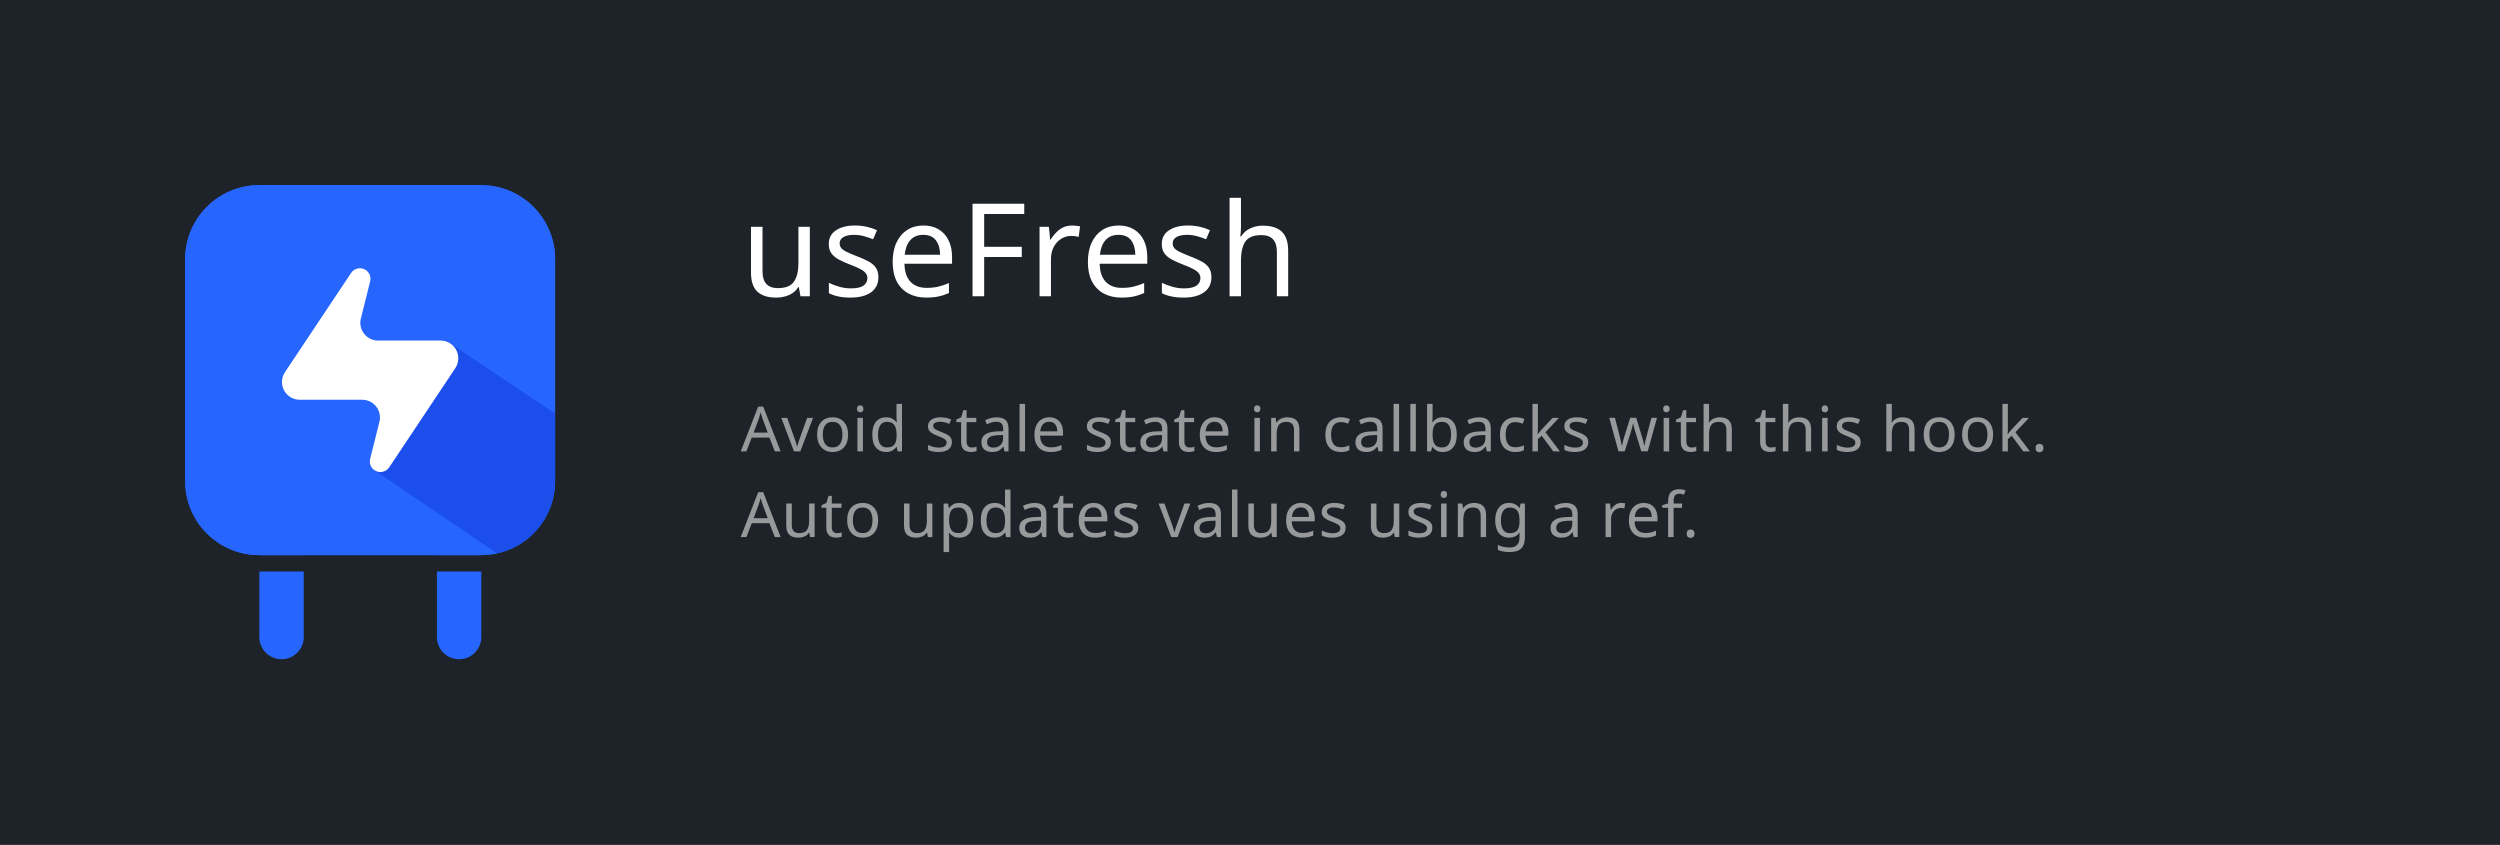
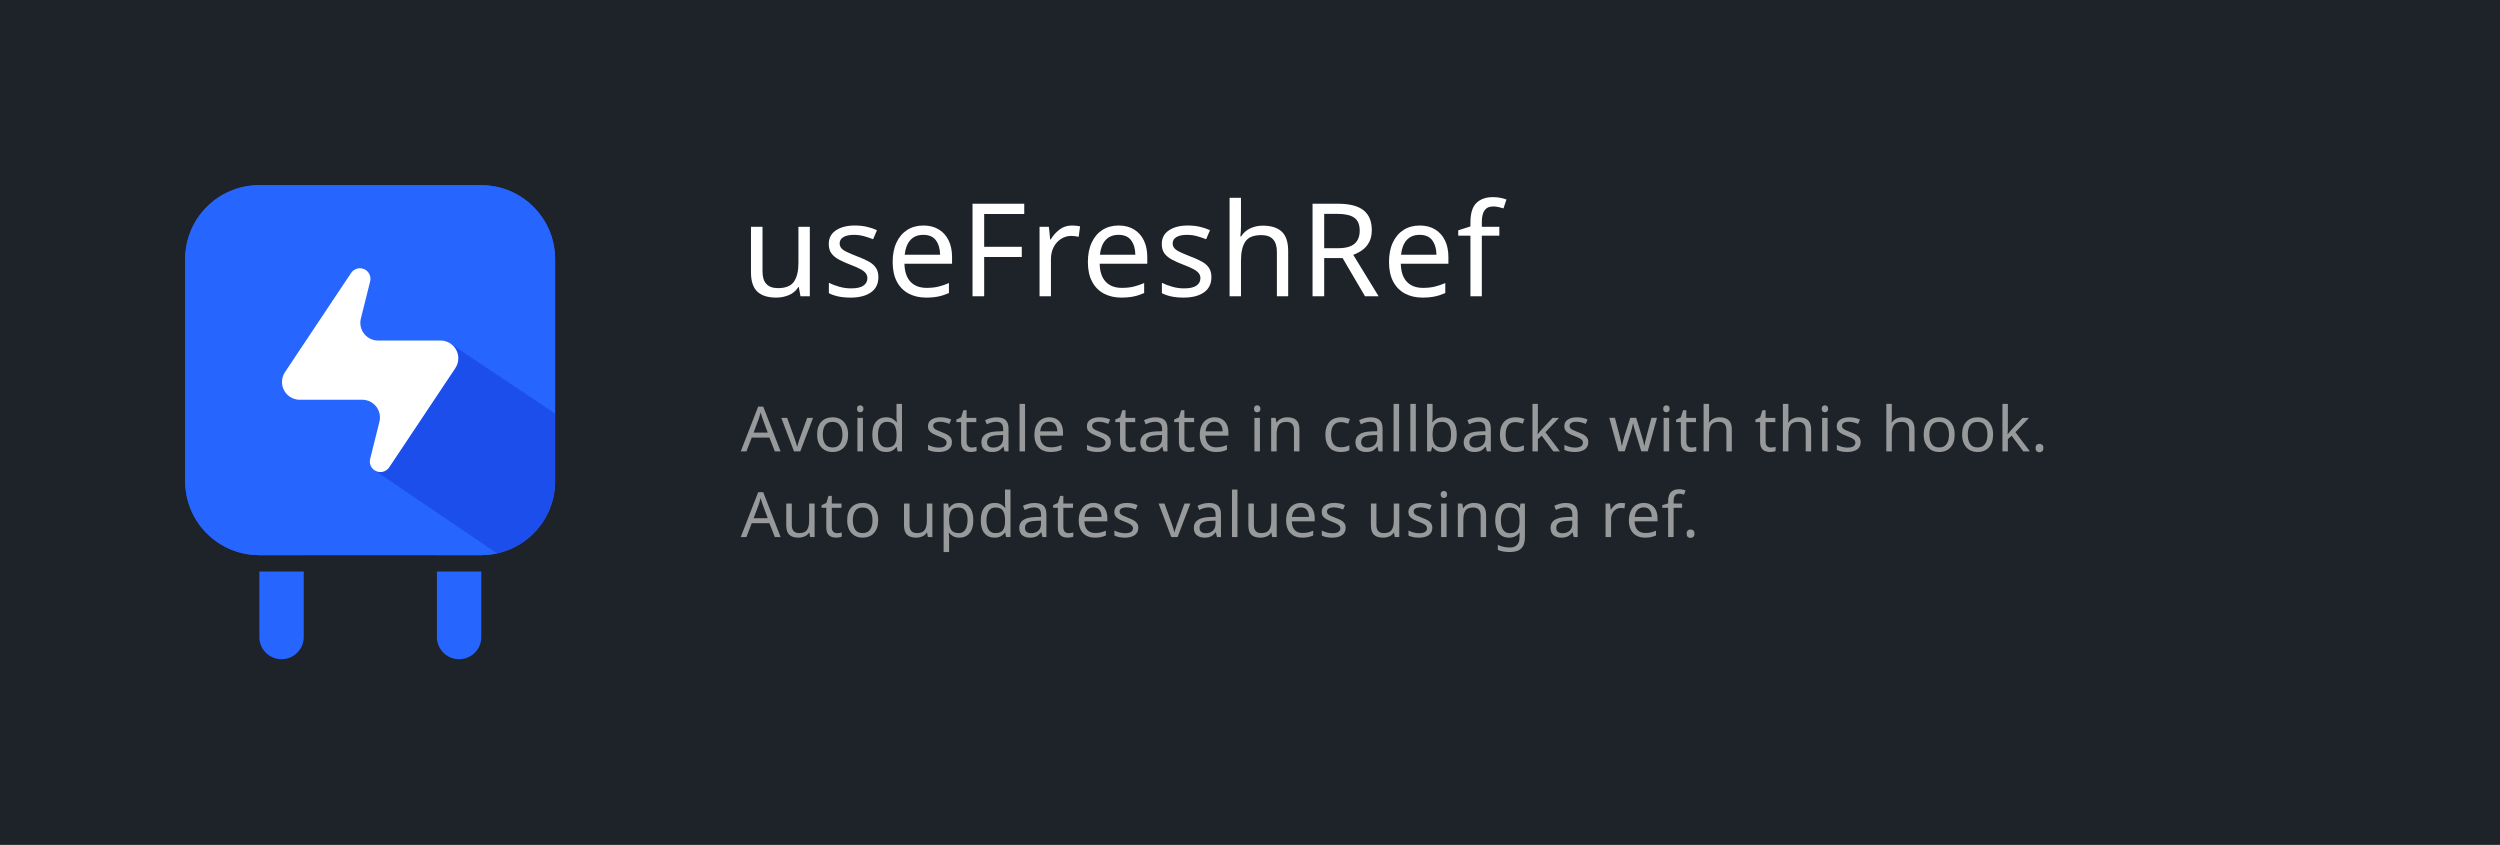
<svg xmlns="http://www.w3.org/2000/svg" xmlns:xlink="http://www.w3.org/1999/xlink" width="1080px" height="365px" viewBox="0 0 1080 365" version="1.1">
  <defs>
    <path d="M31.962,0 L127.846,0 C145.498,0 159.808,14.31 159.808,31.962 L159.808,127.846 C159.808,145.498 145.498,159.808 127.846,159.808 L31.962,159.808 C14.31,159.808 0,145.498 0,127.846 L0,31.962 C0,14.31 14.31,0 31.962,0 Z" id="path-1" />
  </defs>
  <g id="Artboard" stroke="none" stroke-width="1" fill="none" fill-rule="evenodd">
    <rect fill="#FFFFFF" x="0" y="0" width="1080" height="365" />
    <rect id="Rectangle" fill="#1D2329" x="0" y="0" width="1080" height="365" />
    <g id="Final-Icon" transform="translate(80, 80)">
      <path d="M127.925,166.91 L127.926,195.202 C127.926,200.497 123.633,204.79 118.337,204.79 C113.042,204.79 108.749,200.497 108.749,195.202 L108.749,166.91 L127.925,166.91 Z M118.337,127.846 C123.633,127.846 127.926,132.139 127.926,137.434 L127.925,159.807 L108.749,159.807 L108.749,137.434 C108.749,132.139 113.042,127.846 118.337,127.846 Z" id="Shape" fill="#2765FF" fill-rule="nonzero" />
      <path d="M51.218,166.91 L51.218,195.202 C51.218,200.497 46.925,204.79 41.63,204.79 C36.334,204.79 32.041,200.497 32.041,195.202 L32.041,166.91 L51.218,166.91 Z M41.63,127.846 C46.925,127.846 51.218,132.139 51.218,137.434 L51.218,159.807 L32.041,159.807 L32.041,137.434 C32.041,132.139 36.334,127.846 41.63,127.846 Z" id="Shape" fill="#2765FF" fill-rule="nonzero" />
      <path d="M31.962,0 L127.846,0 C145.498,0 159.808,14.31 159.808,31.962 L159.808,127.846 C159.808,145.498 145.498,159.808 127.846,159.808 L31.962,159.808 C14.31,159.808 0,145.498 0,127.846 L0,31.962 C0,14.31 14.31,0 31.962,0 Z" id="Rectangle" fill="#2765FF" fill-rule="nonzero" />
      <g id="Shadow-Mask">
        <g id="Mask" fill="#2765FF" fill-rule="nonzero">
          <path d="M31.962,0 L127.846,0 C145.498,0 159.808,14.31 159.808,31.962 L159.808,127.846 C159.808,145.498 145.498,159.808 127.846,159.808 L31.962,159.808 C14.31,159.808 0,145.498 0,127.846 L0,31.962 C0,14.31 14.31,0 31.962,0 Z" id="path-1" />
        </g>
        <g id="Rectangle-Clipped">
          <mask id="mask-2" fill="white">
            <use xlink:href="#path-1" />
          </mask>
          <g id="path-1" />
          <polygon id="Rectangle" fill="#0036BC" fill-rule="nonzero" opacity="0.284" style="mix-blend-mode: multiply;" mask="url(#mask-2)" points="114.529 68.362 194.957 122.166 159.808 176.084 81.679 123.111 115.032 69.19" />
        </g>
      </g>
      <path d="M76.472,92.688 L49.491,92.688 C45.254,92.688 41.82,89.254 41.82,85.018 C41.82,83.503 42.268,82.023 43.108,80.763 L71.676,37.91 C73.075,35.813 75.909,35.246 78.007,36.644 C79.612,37.714 80.372,39.678 79.904,41.55 L75.894,57.588 C74.867,61.698 77.366,65.863 81.476,66.89 C82.084,67.042 82.709,67.119 83.336,67.119 L110.317,67.119 C114.553,67.119 117.988,70.553 117.988,74.79 C117.988,76.304 117.539,77.785 116.699,79.045 L88.131,121.897 C86.733,123.995 83.898,124.562 81.8,123.163 C80.195,122.093 79.436,120.129 79.904,118.258 L83.913,102.22 C84.941,98.11 82.442,93.945 78.332,92.917 C77.724,92.765 77.099,92.688 76.472,92.688 Z" id="Path-14" fill="#FFFFFF" fill-rule="nonzero" />
    </g>
    <text id="title" font-family="Avenir-Medium, Avenir" font-size="56" font-weight="400" letter-spacing="0.56" fill="#FFFFFF">
-       <tspan x="320" y="128">useFresh</tspan>
+       <tspan x="320" y="128">useFreshRef</tspan>
    </text>
    <text id="description" font-family="AvenirNext-Regular, Avenir Next" font-size="27" font-weight="normal" letter-spacing="0.27" fill="#97999A">
      <tspan x="320" y="195"> Avoid stale state in callbacks with this hook.</tspan>
      <tspan x="320" y="232"> Auto updates values using a ref.</tspan>
      <tspan x="320" y="269" />
    </text>
  </g>
</svg>
